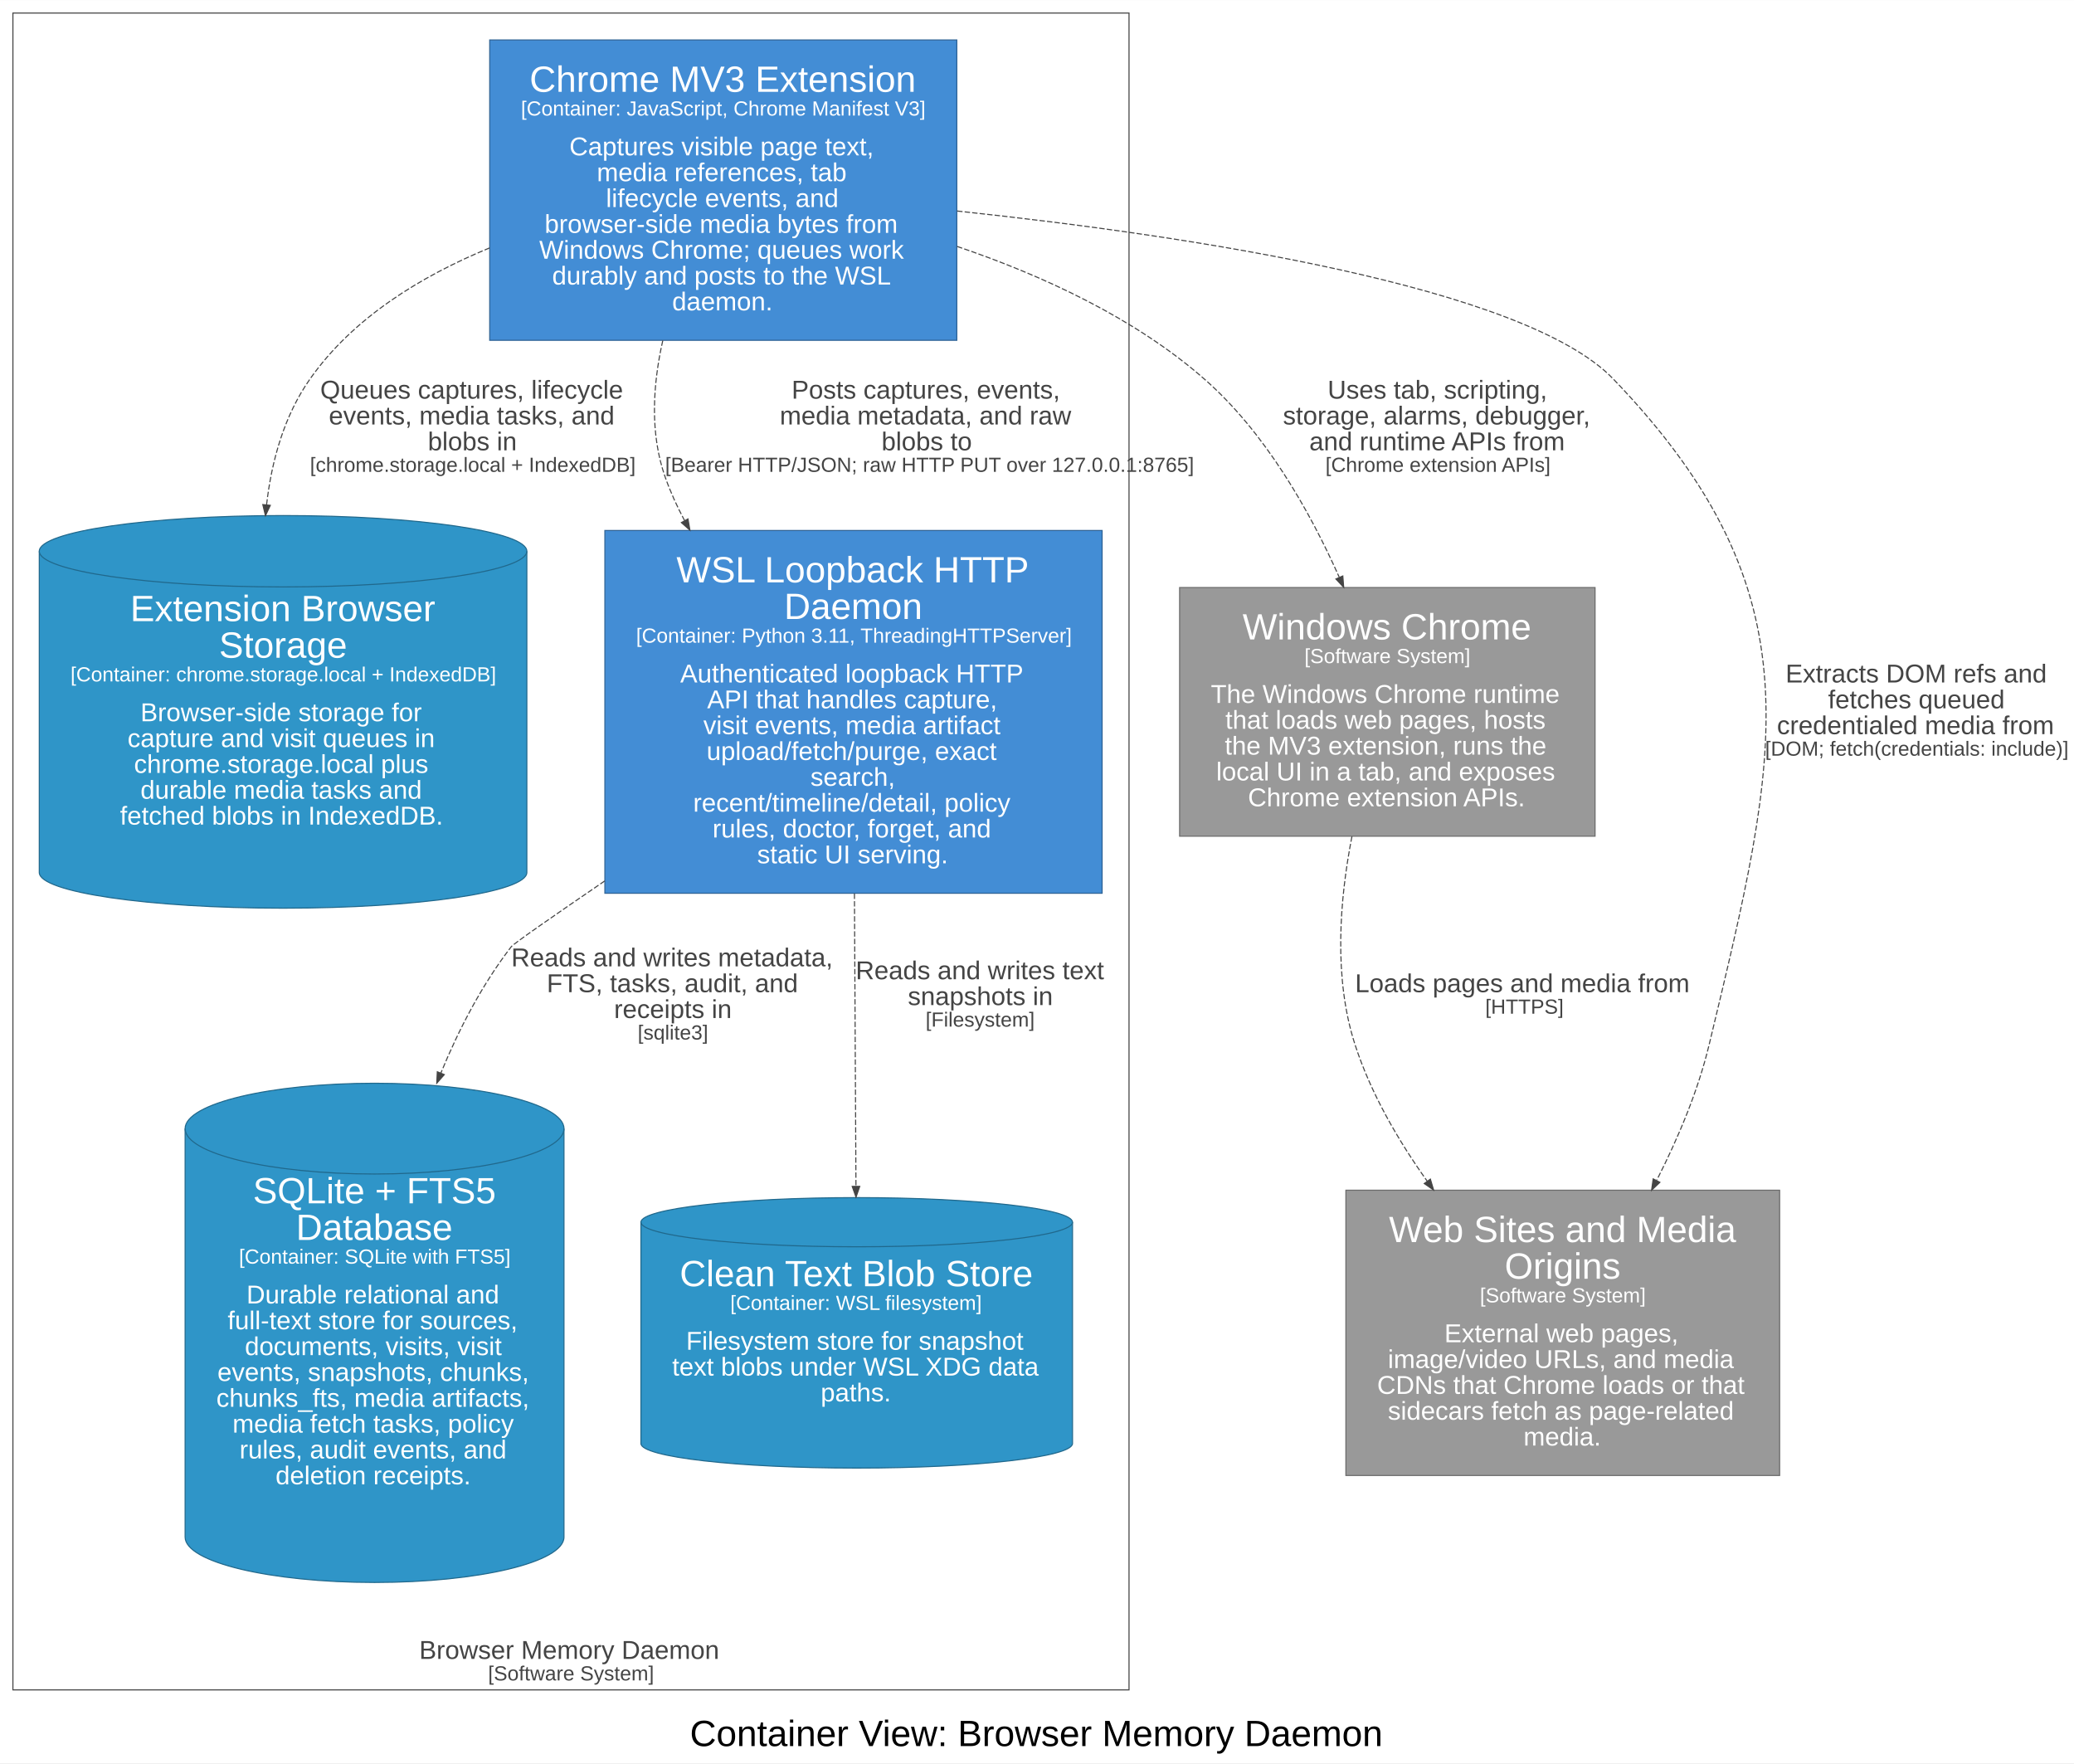
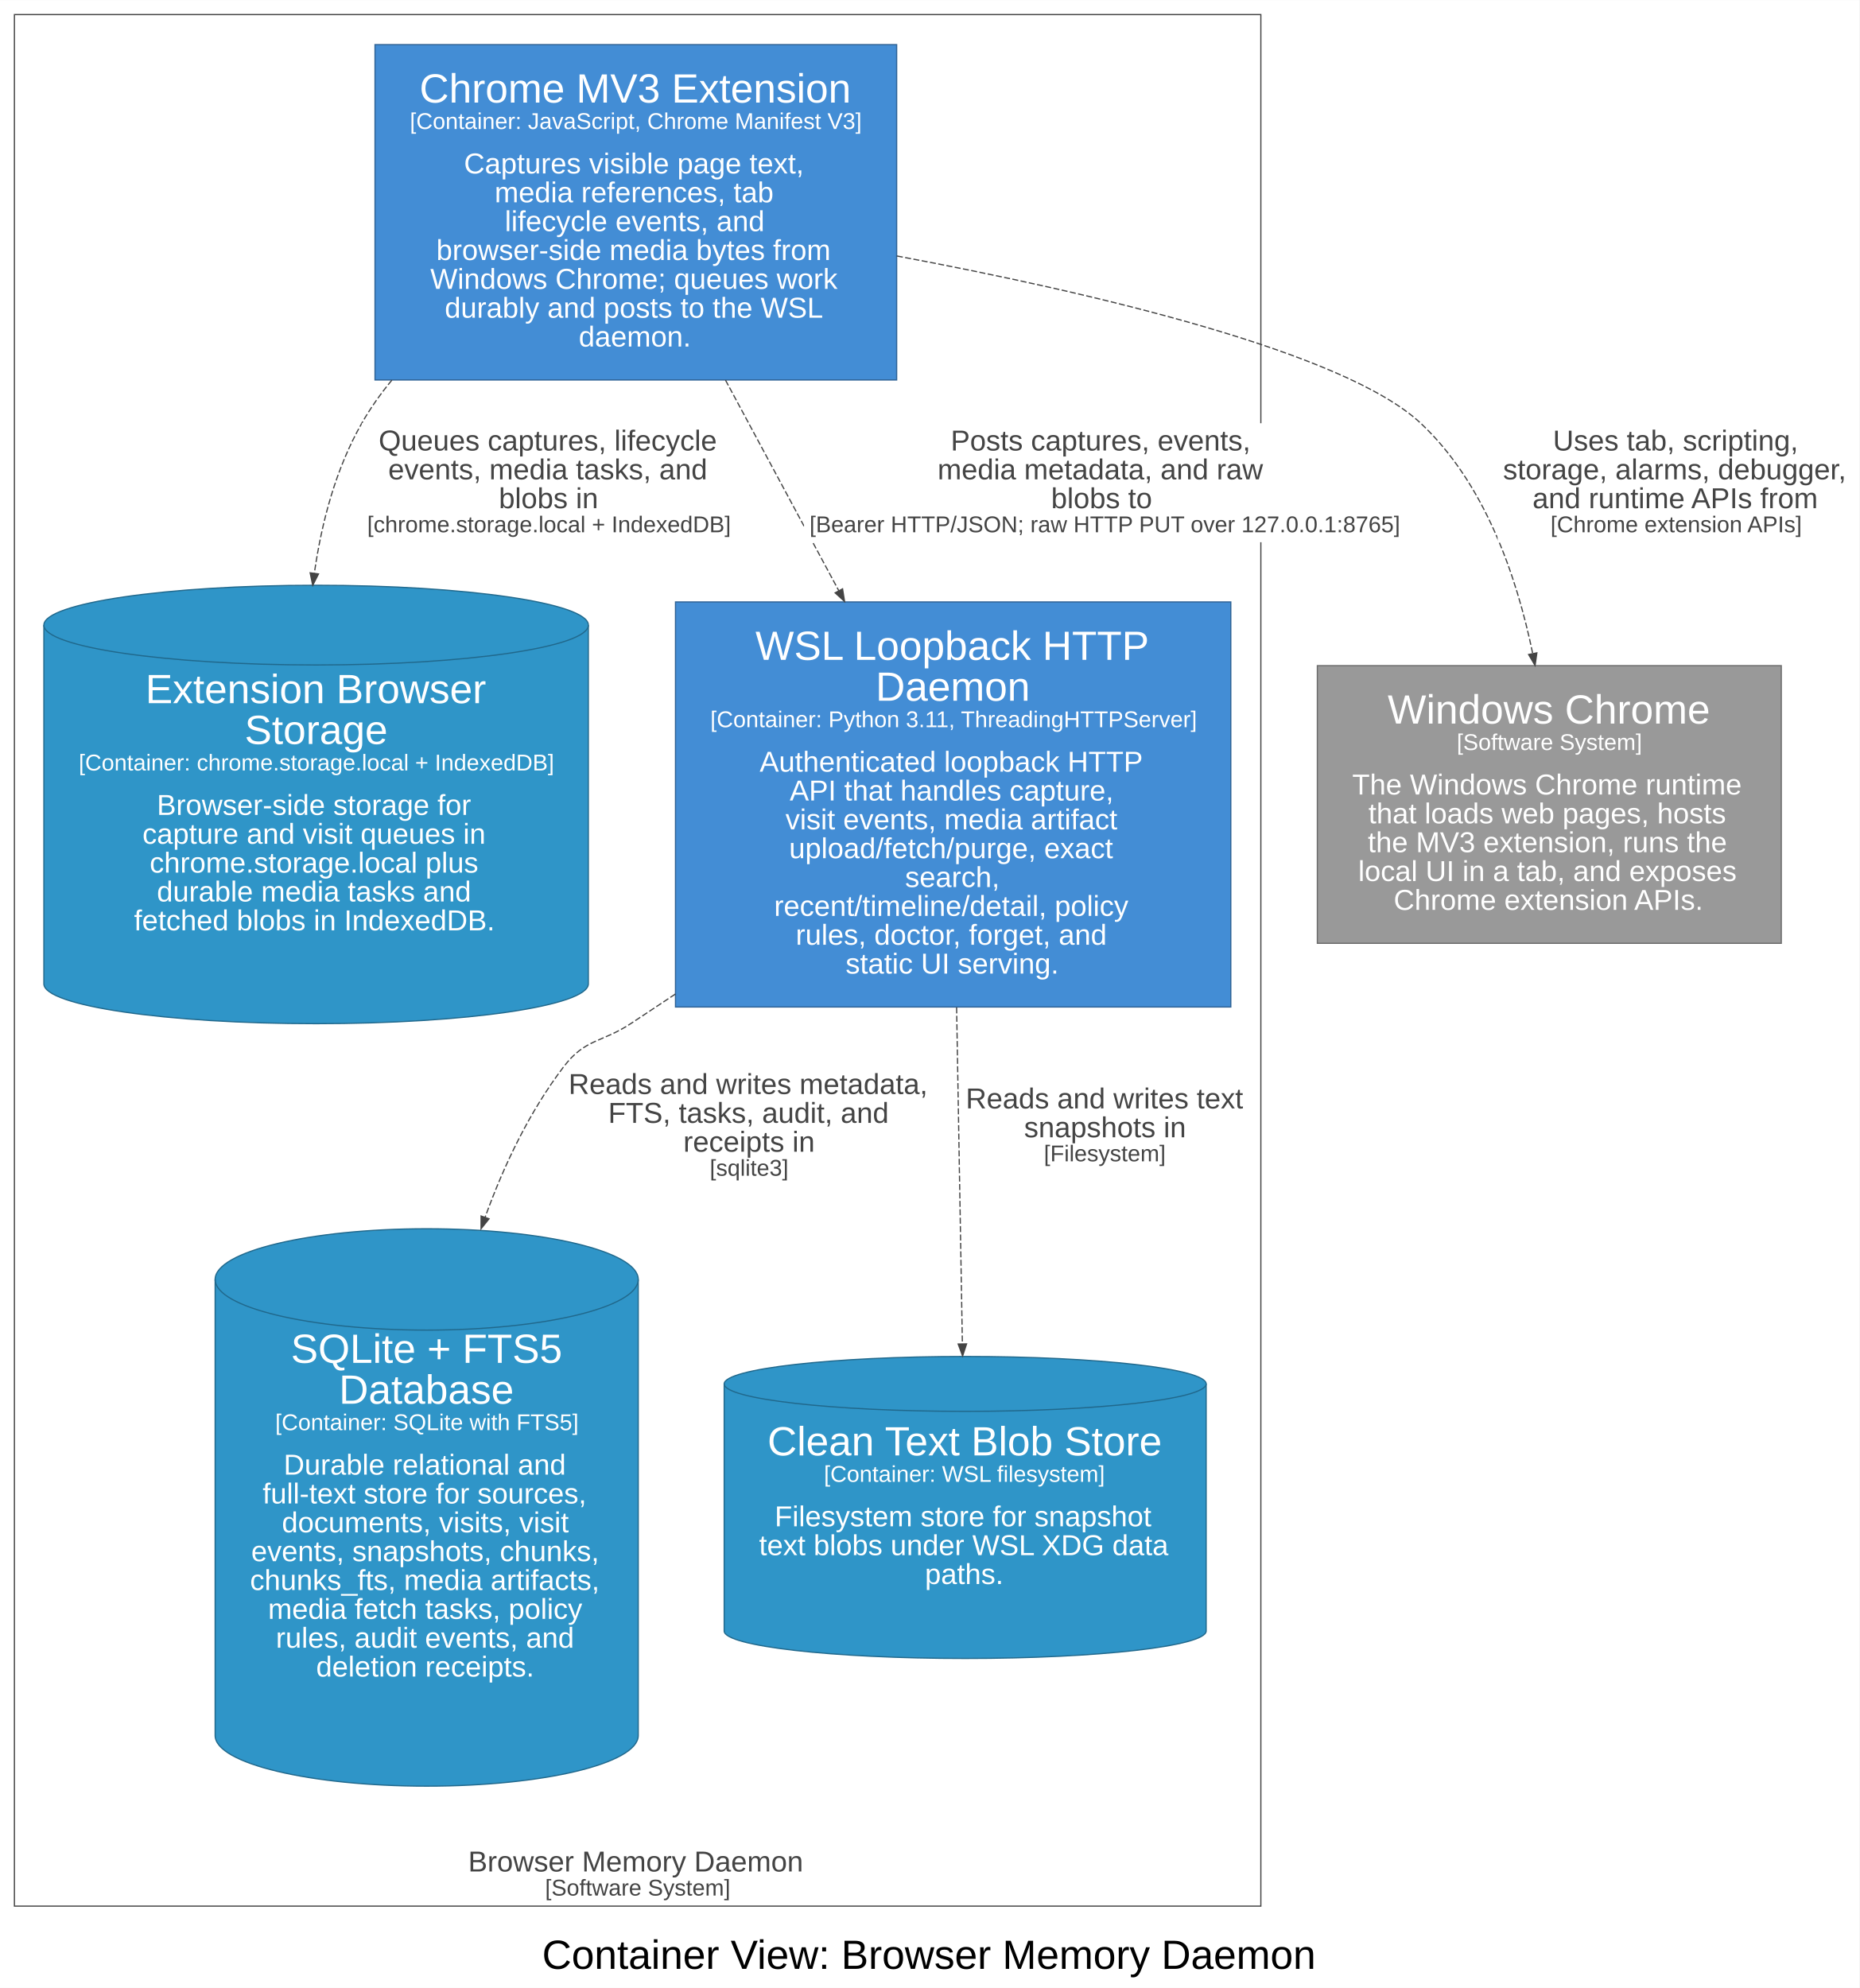
- <svg xmlns="http://www.w3.org/2000/svg" width="1927pt" height="1638pt" viewBox="0.00 0.00 1927.00 1637.75">
-   <g id="graph0" class="graph" transform="scale(1 1) rotate(0) translate(4 1633.75)">
-     <polygon fill="white" stroke="transparent" points="-4,4 -4,-1633.75 1923,-1633.75 1923,4 -4,4" />
-     <text text-anchor="start" x="637" y="-11.8" font-family="Arial" font-size="34.00">Container View: Browser Memory Daemon</text>
+ <svg xmlns="http://www.w3.org/2000/svg" width="1547pt" height="1654pt" viewBox="0.00 0.00 1547.00 1653.75">
+   <g id="graph0" class="graph" transform="scale(1 1) rotate(0) translate(4 1649.75)">
+     <polygon fill="white" stroke="transparent" points="-4,4 -4,-1649.75 1543,-1649.75 1543,4 -4,4" />
+     <text text-anchor="start" x="447" y="-11.8" font-family="Arial" font-size="34.00">Container View: Browser Memory Daemon</text>
    <g id="clust1" class="cluster">
-       <polygon fill="none" stroke="#444444" points="8,-64 8,-1621.75 1045,-1621.75 1045,-64 8,-64" />
+       <polygon fill="none" stroke="#444444" points="8,-64 8,-1637.75 1045,-1637.75 1045,-64 8,-64" />
      <text text-anchor="start" x="385.5" y="-92.8" font-family="Arial" font-size="24.00" fill="#444444">Browser Memory Daemon</text>
      <text text-anchor="start" x="449.5" y="-72.8" font-family="Arial" font-size="19.00" fill="#444444">[Software System]</text>
    </g>
    <g id="2" class="node">
-       <polygon fill="#999999" stroke="#6b6b6b" points="1478,-1088.06 1092,-1088.06 1092,-857.06 1478,-857.06 1478,-1088.06" />
-       <text text-anchor="start" x="1150.5" y="-1039.86" font-family="Arial" font-size="34.00" fill="#ffffff">Windows Chrome</text>
-       <text text-anchor="start" x="1208" y="-1017.86" font-family="Arial" font-size="19.00" fill="#ffffff">[Software System]</text>
-       <text text-anchor="start" x="1121" y="-980.86" font-family="Arial" font-size="24.00" fill="#ffffff">The Windows Chrome runtime</text>
-       <text text-anchor="start" x="1134.5" y="-956.86" font-family="Arial" font-size="24.00" fill="#ffffff">that loads web pages, hosts</text>
-       <text text-anchor="start" x="1134" y="-932.86" font-family="Arial" font-size="24.00" fill="#ffffff">the MV3 extension, runs the</text>
-       <text text-anchor="start" x="1126" y="-908.86" font-family="Arial" font-size="24.00" fill="#ffffff">local UI in a tab, and exposes</text>
-       <text text-anchor="start" x="1155.5" y="-884.86" font-family="Arial" font-size="24.00" fill="#ffffff">Chrome extension APIs.</text>
-     </g>
-     <g id="3" class="node">
-       <polygon fill="#999999" stroke="#6b6b6b" points="1649.5,-528.19 1246.5,-528.19 1246.5,-263.19 1649.5,-263.19 1649.5,-528.19" />
-       <text text-anchor="start" x="1286.5" y="-479.99" font-family="Arial" font-size="34.00" fill="#ffffff">Web Sites and Media</text>
-       <text text-anchor="start" x="1394" y="-445.99" font-family="Arial" font-size="34.00" fill="#ffffff">Origins</text>
-       <text text-anchor="start" x="1371" y="-423.99" font-family="Arial" font-size="19.00" fill="#ffffff">[Software System]</text>
-       <text text-anchor="start" x="1338" y="-386.99" font-family="Arial" font-size="24.00" fill="#ffffff">External web pages,</text>
-       <text text-anchor="start" x="1285.5" y="-362.99" font-family="Arial" font-size="24.00" fill="#ffffff">image/video URLs, and media</text>
-       <text text-anchor="start" x="1275.5" y="-338.99" font-family="Arial" font-size="24.00" fill="#ffffff">CDNs that Chrome loads or that</text>
-       <text text-anchor="start" x="1285.5" y="-314.99" font-family="Arial" font-size="24.00" fill="#ffffff">sidecars fetch as page-related</text>
-       <text text-anchor="start" x="1411.5" y="-290.99" font-family="Arial" font-size="24.00" fill="#ffffff">media.</text>
-     </g>
-     <g id="32" class="edge">
-       <path fill="none" stroke="#444444" stroke-dasharray="5,2" d="M1252.12,-856.83C1240.59,-797.79 1234.92,-725.38 1255,-663.38 1269.51,-618.58 1294.67,-574.99 1322.12,-536.48" />
-       <polygon fill="#444444" stroke="#444444" points="1324.99,-538.49 1328.01,-528.34 1319.31,-534.39 1324.99,-538.49" />
-       <text text-anchor="start" x="1255" y="-712.17" font-family="Arial" font-size="24.00" fill="#444444">Loads pages and media from</text>
-       <text text-anchor="start" x="1376" y="-692.17" font-family="Arial" font-size="19.00" fill="#444444">[HTTPS]</text>
+       <polygon fill="#999999" stroke="#6b6b6b" points="1478,-1096.06 1092,-1096.06 1092,-865.06 1478,-865.06 1478,-1096.06" />
+       <text text-anchor="start" x="1150.5" y="-1047.86" font-family="Arial" font-size="34.00" fill="#ffffff">Windows Chrome</text>
+       <text text-anchor="start" x="1208" y="-1025.86" font-family="Arial" font-size="19.00" fill="#ffffff">[Software System]</text>
+       <text text-anchor="start" x="1121" y="-988.86" font-family="Arial" font-size="24.00" fill="#ffffff">The Windows Chrome runtime</text>
+       <text text-anchor="start" x="1134.5" y="-964.86" font-family="Arial" font-size="24.00" fill="#ffffff">that loads web pages, hosts</text>
+       <text text-anchor="start" x="1134" y="-940.86" font-family="Arial" font-size="24.00" fill="#ffffff">the MV3 extension, runs the</text>
+       <text text-anchor="start" x="1126" y="-916.86" font-family="Arial" font-size="24.00" fill="#ffffff">local UI in a tab, and exposes</text>
+       <text text-anchor="start" x="1155.5" y="-892.86" font-family="Arial" font-size="24.00" fill="#ffffff">Chrome extension APIs.</text>
    </g>
    <g id="13" class="node">
-       <path fill="#2f95c8" stroke="#20688c" d="M485.5,-1121.78C485.5,-1140.08 383.98,-1154.94 259,-1154.94 134.02,-1154.94 32.5,-1140.08 32.5,-1121.78 32.5,-1121.78 32.5,-823.35 32.5,-823.35 32.5,-805.05 134.02,-790.19 259,-790.19 383.98,-790.19 485.5,-805.05 485.5,-823.35 485.5,-823.35 485.5,-1121.78 485.5,-1121.78" />
-       <path fill="none" stroke="#20688c" d="M485.5,-1121.78C485.5,-1103.48 383.98,-1088.62 259,-1088.62 134.02,-1088.62 32.5,-1103.48 32.5,-1121.78" />
-       <text text-anchor="start" x="117" y="-1056.86" font-family="Arial" font-size="34.00" fill="#ffffff">Extension Browser</text>
-       <text text-anchor="start" x="199.5" y="-1022.86" font-family="Arial" font-size="34.00" fill="#ffffff">Storage</text>
-       <text text-anchor="start" x="61.5" y="-1000.86" font-family="Arial" font-size="19.00" fill="#ffffff">[Container: chrome.storage.local + IndexedDB]</text>
-       <text text-anchor="start" x="126.5" y="-963.86" font-family="Arial" font-size="24.00" fill="#ffffff">Browser-side storage for</text>
-       <text text-anchor="start" x="114.5" y="-939.86" font-family="Arial" font-size="24.00" fill="#ffffff">capture and visit queues in</text>
-       <text text-anchor="start" x="120.5" y="-915.86" font-family="Arial" font-size="24.00" fill="#ffffff">chrome.storage.local plus</text>
-       <text text-anchor="start" x="126.5" y="-891.86" font-family="Arial" font-size="24.00" fill="#ffffff">durable media tasks and</text>
-       <text text-anchor="start" x="107.5" y="-867.86" font-family="Arial" font-size="24.00" fill="#ffffff">fetched blobs in IndexedDB.</text>
+       <path fill="#2f95c8" stroke="#20688c" d="M485.5,-1129.78C485.5,-1148.08 383.98,-1162.94 259,-1162.94 134.02,-1162.94 32.5,-1148.08 32.5,-1129.78 32.5,-1129.78 32.5,-831.35 32.5,-831.35 32.5,-813.05 134.02,-798.19 259,-798.19 383.98,-798.19 485.5,-813.05 485.5,-831.35 485.5,-831.35 485.5,-1129.78 485.5,-1129.78" />
+       <path fill="none" stroke="#20688c" d="M485.5,-1129.78C485.5,-1111.48 383.98,-1096.62 259,-1096.62 134.02,-1096.62 32.5,-1111.48 32.5,-1129.78" />
+       <text text-anchor="start" x="117" y="-1064.86" font-family="Arial" font-size="34.00" fill="#ffffff">Extension Browser</text>
+       <text text-anchor="start" x="199.5" y="-1030.86" font-family="Arial" font-size="34.00" fill="#ffffff">Storage</text>
+       <text text-anchor="start" x="61.5" y="-1008.86" font-family="Arial" font-size="19.00" fill="#ffffff">[Container: chrome.storage.local + IndexedDB]</text>
+       <text text-anchor="start" x="126.5" y="-971.86" font-family="Arial" font-size="24.00" fill="#ffffff">Browser-side storage for</text>
+       <text text-anchor="start" x="114.5" y="-947.86" font-family="Arial" font-size="24.00" fill="#ffffff">capture and visit queues in</text>
+       <text text-anchor="start" x="120.5" y="-923.86" font-family="Arial" font-size="24.00" fill="#ffffff">chrome.storage.local plus</text>
+       <text text-anchor="start" x="126.5" y="-899.86" font-family="Arial" font-size="24.00" fill="#ffffff">durable media tasks and</text>
+       <text text-anchor="start" x="107.5" y="-875.86" font-family="Arial" font-size="24.00" fill="#ffffff">fetched blobs in IndexedDB.</text>
    </g>
    <g id="14" class="node">
-       <polygon fill="#438dd5" stroke="#2e6295" points="1020,-1141.06 558,-1141.06 558,-804.06 1020,-804.06 1020,-1141.06" />
-       <text text-anchor="start" x="624.5" y="-1092.86" font-family="Arial" font-size="34.00" fill="#ffffff">WSL Loopback HTTP</text>
-       <text text-anchor="start" x="724.5" y="-1058.86" font-family="Arial" font-size="34.00" fill="#ffffff">Daemon</text>
-       <text text-anchor="start" x="587" y="-1036.86" font-family="Arial" font-size="19.00" fill="#ffffff">[Container: Python 3.11, ThreadingHTTPServer]</text>
-       <text text-anchor="start" x="628" y="-999.86" font-family="Arial" font-size="24.00" fill="#ffffff">Authenticated loopback HTTP</text>
-       <text text-anchor="start" x="653" y="-975.86" font-family="Arial" font-size="24.00" fill="#ffffff">API that handles capture,</text>
-       <text text-anchor="start" x="649.5" y="-951.86" font-family="Arial" font-size="24.00" fill="#ffffff">visit events, media artifact</text>
-       <text text-anchor="start" x="652.5" y="-927.86" font-family="Arial" font-size="24.00" fill="#ffffff">upload/fetch/purge, exact</text>
-       <text text-anchor="start" x="749" y="-903.86" font-family="Arial" font-size="24.00" fill="#ffffff">search,</text>
-       <text text-anchor="start" x="640" y="-879.86" font-family="Arial" font-size="24.00" fill="#ffffff">recent/timeline/detail, policy</text>
-       <text text-anchor="start" x="658" y="-855.86" font-family="Arial" font-size="24.00" fill="#ffffff">rules, doctor, forget, and</text>
-       <text text-anchor="start" x="699.5" y="-831.86" font-family="Arial" font-size="24.00" fill="#ffffff">static UI serving.</text>
+       <polygon fill="#438dd5" stroke="#2e6295" points="1020,-1149.06 558,-1149.06 558,-812.06 1020,-812.06 1020,-1149.06" />
+       <text text-anchor="start" x="624.5" y="-1100.86" font-family="Arial" font-size="34.00" fill="#ffffff">WSL Loopback HTTP</text>
+       <text text-anchor="start" x="724.5" y="-1066.86" font-family="Arial" font-size="34.00" fill="#ffffff">Daemon</text>
+       <text text-anchor="start" x="587" y="-1044.86" font-family="Arial" font-size="19.00" fill="#ffffff">[Container: Python 3.11, ThreadingHTTPServer]</text>
+       <text text-anchor="start" x="628" y="-1007.86" font-family="Arial" font-size="24.00" fill="#ffffff">Authenticated loopback HTTP</text>
+       <text text-anchor="start" x="653" y="-983.86" font-family="Arial" font-size="24.00" fill="#ffffff">API that handles capture,</text>
+       <text text-anchor="start" x="649.5" y="-959.86" font-family="Arial" font-size="24.00" fill="#ffffff">visit events, media artifact</text>
+       <text text-anchor="start" x="652.5" y="-935.86" font-family="Arial" font-size="24.00" fill="#ffffff">upload/fetch/purge, exact</text>
+       <text text-anchor="start" x="749" y="-911.86" font-family="Arial" font-size="24.00" fill="#ffffff">search,</text>
+       <text text-anchor="start" x="640" y="-887.86" font-family="Arial" font-size="24.00" fill="#ffffff">recent/timeline/detail, policy</text>
+       <text text-anchor="start" x="658" y="-863.86" font-family="Arial" font-size="24.00" fill="#ffffff">rules, doctor, forget, and</text>
+       <text text-anchor="start" x="699.5" y="-839.86" font-family="Arial" font-size="24.00" fill="#ffffff">static UI serving.</text>
    </g>
    <g id="27" class="node">
-       <path fill="#2f95c8" stroke="#20688c" d="M520,-585.4C520,-608.67 441.11,-627.56 344,-627.56 246.89,-627.56 168,-608.67 168,-585.4 168,-585.4 168,-205.97 168,-205.97 168,-182.71 246.89,-163.81 344,-163.81 441.11,-163.81 520,-182.71 520,-205.97 520,-205.97 520,-585.4 520,-585.4" />
-       <path fill="none" stroke="#20688c" d="M520,-585.4C520,-562.14 441.11,-543.24 344,-543.24 246.89,-543.24 168,-562.14 168,-585.4" />
-       <text text-anchor="start" x="231" y="-515.99" font-family="Arial" font-size="34.00" fill="#ffffff">SQLite + FTS5</text>
-       <text text-anchor="start" x="271" y="-481.99" font-family="Arial" font-size="34.00" fill="#ffffff">Database</text>
-       <text text-anchor="start" x="218" y="-459.99" font-family="Arial" font-size="19.00" fill="#ffffff">[Container: SQLite with FTS5]</text>
-       <text text-anchor="start" x="225" y="-422.99" font-family="Arial" font-size="24.00" fill="#ffffff">Durable relational and</text>
-       <text text-anchor="start" x="207.5" y="-398.99" font-family="Arial" font-size="24.00" fill="#ffffff">full-text store for sources,</text>
-       <text text-anchor="start" x="223.5" y="-374.99" font-family="Arial" font-size="24.00" fill="#ffffff">documents, visits, visit</text>
-       <text text-anchor="start" x="198" y="-350.99" font-family="Arial" font-size="24.00" fill="#ffffff">events, snapshots, chunks,</text>
-       <text text-anchor="start" x="197" y="-326.99" font-family="Arial" font-size="24.00" fill="#ffffff">chunks_fts, media artifacts,</text>
-       <text text-anchor="start" x="212" y="-302.99" font-family="Arial" font-size="24.00" fill="#ffffff">media fetch tasks, policy</text>
-       <text text-anchor="start" x="218.5" y="-278.99" font-family="Arial" font-size="24.00" fill="#ffffff">rules, audit events, and</text>
-       <text text-anchor="start" x="252" y="-254.99" font-family="Arial" font-size="24.00" fill="#ffffff">deletion receipts.</text>
+       <path fill="#2f95c8" stroke="#20688c" d="M527,-585.4C527,-608.67 448.11,-627.56 351,-627.56 253.89,-627.56 175,-608.67 175,-585.4 175,-585.4 175,-205.97 175,-205.97 175,-182.71 253.89,-163.81 351,-163.81 448.11,-163.81 527,-182.71 527,-205.97 527,-205.97 527,-585.4 527,-585.4" />
+       <path fill="none" stroke="#20688c" d="M527,-585.4C527,-562.14 448.11,-543.24 351,-543.24 253.89,-543.24 175,-562.14 175,-585.4" />
+       <text text-anchor="start" x="238" y="-515.99" font-family="Arial" font-size="34.00" fill="#ffffff">SQLite + FTS5</text>
+       <text text-anchor="start" x="278" y="-481.99" font-family="Arial" font-size="34.00" fill="#ffffff">Database</text>
+       <text text-anchor="start" x="225" y="-459.99" font-family="Arial" font-size="19.00" fill="#ffffff">[Container: SQLite with FTS5]</text>
+       <text text-anchor="start" x="232" y="-422.99" font-family="Arial" font-size="24.00" fill="#ffffff">Durable relational and</text>
+       <text text-anchor="start" x="214.5" y="-398.99" font-family="Arial" font-size="24.00" fill="#ffffff">full-text store for sources,</text>
+       <text text-anchor="start" x="230.5" y="-374.99" font-family="Arial" font-size="24.00" fill="#ffffff">documents, visits, visit</text>
+       <text text-anchor="start" x="205" y="-350.99" font-family="Arial" font-size="24.00" fill="#ffffff">events, snapshots, chunks,</text>
+       <text text-anchor="start" x="204" y="-326.99" font-family="Arial" font-size="24.00" fill="#ffffff">chunks_fts, media artifacts,</text>
+       <text text-anchor="start" x="219" y="-302.99" font-family="Arial" font-size="24.00" fill="#ffffff">media fetch tasks, policy</text>
+       <text text-anchor="start" x="225.5" y="-278.99" font-family="Arial" font-size="24.00" fill="#ffffff">rules, audit events, and</text>
+       <text text-anchor="start" x="259" y="-254.99" font-family="Arial" font-size="24.00" fill="#ffffff">deletion receipts.</text>
    </g>
    <g id="43" class="edge">
-       <path fill="none" stroke="#444444" stroke-dasharray="5,2" d="M557.87,-815.49C510.01,-782.81 473.2,-757.23 471,-754.38 444.18,-719.55 422.71,-678.59 405.63,-637.06" />
-       <polygon fill="#444444" stroke="#444444" points="408.81,-635.59 401.82,-627.62 402.32,-638.21 408.81,-635.59" />
-       <text text-anchor="start" x="471" y="-736.17" font-family="Arial" font-size="24.00" fill="#444444">Reads and writes metadata,</text>
-       <text text-anchor="start" x="504" y="-712.17" font-family="Arial" font-size="24.00" fill="#444444">FTS, tasks, audit, and</text>
-       <text text-anchor="start" x="566.5" y="-688.17" font-family="Arial" font-size="24.00" fill="#444444">receipts in</text>
-       <text text-anchor="start" x="588.5" y="-668.17" font-family="Arial" font-size="19.00" fill="#444444">[sqlite3]</text>
+       <path fill="none" stroke="#444444" stroke-dasharray="5,2" d="M557.89,-822.83C545.43,-814.53 533.07,-806.34 521,-798.38 496.3,-782.09 482.93,-785.91 465,-762.38 436.88,-725.45 415.63,-681.49 399.57,-637.06" />
+       <polygon fill="#444444" stroke="#444444" points="402.86,-635.84 396.23,-627.57 396.25,-638.17 402.86,-635.84" />
+       <polygon fill="white" stroke="transparent" points="465,-663.38 465,-762.38 775,-762.38 775,-663.38 465,-663.38" />
+       <text text-anchor="start" x="469" y="-739.67" font-family="Arial" font-size="24.00" fill="#444444">Reads and writes metadata,</text>
+       <text text-anchor="start" x="502" y="-715.67" font-family="Arial" font-size="24.00" fill="#444444">FTS, tasks, audit, and</text>
+       <text text-anchor="start" x="564.5" y="-691.67" font-family="Arial" font-size="24.00" fill="#444444">receipts in</text>
+       <text text-anchor="start" x="586.5" y="-671.67" font-family="Arial" font-size="19.00" fill="#444444">[sqlite3]</text>
    </g>
    <g id="28" class="node">
-       <path fill="#2f95c8" stroke="#20688c" d="M992.5,-498.47C992.5,-511.08 902.63,-521.31 792,-521.31 681.37,-521.31 591.5,-511.08 591.5,-498.47 591.5,-498.47 591.5,-292.9 591.5,-292.9 591.5,-280.3 681.37,-270.06 792,-270.06 902.63,-270.06 992.5,-280.3 992.5,-292.9 992.5,-292.9 992.5,-498.47 992.5,-498.47" />
-       <path fill="none" stroke="#20688c" d="M992.5,-498.47C992.5,-485.87 902.63,-475.63 792,-475.63 681.37,-475.63 591.5,-485.87 591.5,-498.47" />
-       <text text-anchor="start" x="627.5" y="-438.99" font-family="Arial" font-size="34.00" fill="#ffffff">Clean Text Blob Store</text>
-       <text text-anchor="start" x="674.5" y="-416.99" font-family="Arial" font-size="19.00" fill="#ffffff">[Container: WSL filesystem]</text>
-       <text text-anchor="start" x="633.5" y="-379.99" font-family="Arial" font-size="24.00" fill="#ffffff">Filesystem store for snapshot</text>
-       <text text-anchor="start" x="620.5" y="-355.99" font-family="Arial" font-size="24.00" fill="#ffffff">text blobs under WSL XDG data</text>
-       <text text-anchor="start" x="758.5" y="-331.99" font-family="Arial" font-size="24.00" fill="#ffffff">paths.</text>
+       <path fill="#2f95c8" stroke="#20688c" d="M999.5,-498.47C999.5,-511.08 909.63,-521.31 799,-521.31 688.37,-521.31 598.5,-511.08 598.5,-498.47 598.5,-498.47 598.5,-292.9 598.5,-292.9 598.5,-280.3 688.37,-270.06 799,-270.06 909.63,-270.06 999.5,-280.3 999.5,-292.9 999.5,-292.9 999.5,-498.47 999.5,-498.47" />
+       <path fill="none" stroke="#20688c" d="M999.5,-498.47C999.5,-485.87 909.63,-475.63 799,-475.63 688.37,-475.63 598.5,-485.87 598.5,-498.47" />
+       <text text-anchor="start" x="634.5" y="-438.99" font-family="Arial" font-size="34.00" fill="#ffffff">Clean Text Blob Store</text>
+       <text text-anchor="start" x="681.5" y="-416.99" font-family="Arial" font-size="19.00" fill="#ffffff">[Container: WSL filesystem]</text>
+       <text text-anchor="start" x="640.5" y="-379.99" font-family="Arial" font-size="24.00" fill="#ffffff">Filesystem store for snapshot</text>
+       <text text-anchor="start" x="627.5" y="-355.99" font-family="Arial" font-size="24.00" fill="#ffffff">text blobs under WSL XDG data</text>
+       <text text-anchor="start" x="765.5" y="-331.99" font-family="Arial" font-size="24.00" fill="#ffffff">paths.</text>
    </g>
    <g id="44" class="edge">
-       <path fill="none" stroke="#444444" stroke-dasharray="5,2" d="M789.88,-803.74C790.33,-717.29 790.87,-613.28 791.29,-532.03" />
-       <polygon fill="#444444" stroke="#444444" points="794.8,-531.76 791.35,-521.74 787.8,-531.72 794.8,-531.76" />
-       <text text-anchor="start" x="791" y="-724.17" font-family="Arial" font-size="24.00" fill="#444444">Reads and writes text</text>
-       <text text-anchor="start" x="839.5" y="-700.17" font-family="Arial" font-size="24.00" fill="#444444">snapshots in</text>
-       <text text-anchor="start" x="856" y="-680.17" font-family="Arial" font-size="19.00" fill="#444444">[Filesystem]</text>
+       <path fill="none" stroke="#444444" stroke-dasharray="5,2" d="M791.88,-811.75C793.4,-722.88 795.25,-615.18 796.68,-531.76" />
+       <polygon fill="#444444" stroke="#444444" points="800.18,-531.77 796.86,-521.71 793.18,-531.65 800.18,-531.77" />
+       <polygon fill="white" stroke="transparent" points="795,-675.38 795,-750.38 1036,-750.38 1036,-675.38 795,-675.38" />
+       <text text-anchor="start" x="799.5" y="-727.67" font-family="Arial" font-size="24.00" fill="#444444">Reads and writes text</text>
+       <text text-anchor="start" x="848" y="-703.67" font-family="Arial" font-size="24.00" fill="#444444">snapshots in</text>
+       <text text-anchor="start" x="864.5" y="-683.67" font-family="Arial" font-size="19.00" fill="#444444">[Filesystem]</text>
    </g>
    <g id="5" class="node">
-       <polygon fill="#438dd5" stroke="#2e6295" points="885,-1596.75 451,-1596.75 451,-1317.75 885,-1317.75 885,-1596.75" />
-       <text text-anchor="start" x="488" y="-1548.55" font-family="Arial" font-size="34.00" fill="#ffffff">Chrome MV3 Extension</text>
-       <text text-anchor="start" x="480" y="-1526.55" font-family="Arial" font-size="19.00" fill="#ffffff">[Container: JavaScript, Chrome Manifest V3]</text>
-       <text text-anchor="start" x="525" y="-1489.55" font-family="Arial" font-size="24.00" fill="#ffffff">Captures visible page text,</text>
-       <text text-anchor="start" x="550.5" y="-1465.55" font-family="Arial" font-size="24.00" fill="#ffffff">media references, tab</text>
-       <text text-anchor="start" x="559" y="-1441.55" font-family="Arial" font-size="24.00" fill="#ffffff">lifecycle events, and</text>
-       <text text-anchor="start" x="502" y="-1417.55" font-family="Arial" font-size="24.00" fill="#ffffff">browser-side media bytes from</text>
-       <text text-anchor="start" x="497" y="-1393.55" font-family="Arial" font-size="24.00" fill="#ffffff">Windows Chrome; queues work</text>
-       <text text-anchor="start" x="509" y="-1369.55" font-family="Arial" font-size="24.00" fill="#ffffff">durably and posts to the WSL</text>
-       <text text-anchor="start" x="620.5" y="-1345.55" font-family="Arial" font-size="24.00" fill="#ffffff">daemon.</text>
+       <polygon fill="#438dd5" stroke="#2e6295" points="742,-1612.75 308,-1612.75 308,-1333.75 742,-1333.75 742,-1612.75" />
+       <text text-anchor="start" x="345" y="-1564.55" font-family="Arial" font-size="34.00" fill="#ffffff">Chrome MV3 Extension</text>
+       <text text-anchor="start" x="337" y="-1542.55" font-family="Arial" font-size="19.00" fill="#ffffff">[Container: JavaScript, Chrome Manifest V3]</text>
+       <text text-anchor="start" x="382" y="-1505.55" font-family="Arial" font-size="24.00" fill="#ffffff">Captures visible page text,</text>
+       <text text-anchor="start" x="407.5" y="-1481.55" font-family="Arial" font-size="24.00" fill="#ffffff">media references, tab</text>
+       <text text-anchor="start" x="416" y="-1457.55" font-family="Arial" font-size="24.00" fill="#ffffff">lifecycle events, and</text>
+       <text text-anchor="start" x="359" y="-1433.55" font-family="Arial" font-size="24.00" fill="#ffffff">browser-side media bytes from</text>
+       <text text-anchor="start" x="354" y="-1409.55" font-family="Arial" font-size="24.00" fill="#ffffff">Windows Chrome; queues work</text>
+       <text text-anchor="start" x="366" y="-1385.55" font-family="Arial" font-size="24.00" fill="#ffffff">durably and posts to the WSL</text>
+       <text text-anchor="start" x="477.5" y="-1361.55" font-family="Arial" font-size="24.00" fill="#ffffff">daemon.</text>
    </g>
    <g id="35" class="edge">
-       <path fill="none" stroke="#444444" stroke-dasharray="5,2" d="M885.27,-1404.94C964.25,-1378.16 1049.99,-1338.71 1115,-1281.75 1171.18,-1232.53 1212.46,-1160.06 1240.27,-1097.76" />
-       <polygon fill="#444444" stroke="#444444" points="1243.63,-1098.81 1244.45,-1088.25 1237.22,-1096 1243.63,-1098.81" />
-       <text text-anchor="start" x="1229.5" y="-1263.55" font-family="Arial" font-size="24.00" fill="#444444">Uses tab, scripting,</text>
-       <text text-anchor="start" x="1188" y="-1239.55" font-family="Arial" font-size="24.00" fill="#444444">storage, alarms, debugger,</text>
-       <text text-anchor="start" x="1212.5" y="-1215.55" font-family="Arial" font-size="24.00" fill="#444444">and runtime APIs from</text>
-       <text text-anchor="start" x="1227.5" y="-1195.55" font-family="Arial" font-size="19.00" fill="#444444">[Chrome extension APIs]</text>
-     </g>
-     <g id="36" class="edge">
-       <path fill="none" stroke="#444444" stroke-dasharray="5,2" d="M885.33,-1437.84C1101.47,-1414.88 1412.43,-1367.76 1495,-1281.75 1687.3,-1081.45 1648.87,-933.36 1584,-663.38 1573.72,-620.57 1555.35,-576.89 1535.37,-537.6" />
-       <polygon fill="#444444" stroke="#444444" points="1538.23,-535.52 1530.54,-528.24 1532.01,-538.73 1538.23,-535.52" />
-       <text text-anchor="start" x="1655" y="-999.86" font-family="Arial" font-size="24.00" fill="#444444">Extracts DOM refs and</text>
-       <text text-anchor="start" x="1694.5" y="-975.86" font-family="Arial" font-size="24.00" fill="#444444">fetches queued</text>
-       <text text-anchor="start" x="1647" y="-951.86" font-family="Arial" font-size="24.00" fill="#444444">credentialed media from</text>
-       <text text-anchor="start" x="1636" y="-931.86" font-family="Arial" font-size="19.00" fill="#444444">[DOM; fetch(credentials: include)]</text>
+       <path fill="none" stroke="#444444" stroke-dasharray="5,2" d="M742.18,-1436.9C906.63,-1406.08 1114.68,-1357.07 1178,-1297.75 1230.9,-1248.19 1257.65,-1171.58 1271.17,-1106.18" />
+       <polygon fill="#444444" stroke="#444444" points="1274.64,-1106.7 1273.15,-1096.21 1267.77,-1105.33 1274.64,-1106.7" />
+       <polygon fill="white" stroke="transparent" points="1242,-1198.75 1242,-1297.75 1539,-1297.75 1539,-1198.75 1242,-1198.75" />
+       <text text-anchor="start" x="1288" y="-1275.05" font-family="Arial" font-size="24.00" fill="#444444">Uses tab, scripting,</text>
+       <text text-anchor="start" x="1246.5" y="-1251.05" font-family="Arial" font-size="24.00" fill="#444444">storage, alarms, debugger,</text>
+       <text text-anchor="start" x="1271" y="-1227.05" font-family="Arial" font-size="24.00" fill="#444444">and runtime APIs from</text>
+       <text text-anchor="start" x="1286" y="-1207.05" font-family="Arial" font-size="19.00" fill="#444444">[Chrome extension APIs]</text>
    </g>
    <g id="37" class="edge">
-       <path fill="none" stroke="#444444" stroke-dasharray="5,2" d="M450.86,-1403.54C387.19,-1377.37 324,-1338.67 284,-1281.75 260.14,-1247.8 248.41,-1206.25 243.66,-1164.79" />
-       <polygon fill="#444444" stroke="#444444" points="247.14,-1164.42 242.65,-1154.82 240.18,-1165.13 247.14,-1164.42" />
-       <text text-anchor="start" x="293.5" y="-1263.55" font-family="Arial" font-size="24.00" fill="#444444">Queues captures, lifecycle</text>
-       <text text-anchor="start" x="301.5" y="-1239.55" font-family="Arial" font-size="24.00" fill="#444444">events, media tasks, and</text>
-       <text text-anchor="start" x="393.5" y="-1215.55" font-family="Arial" font-size="24.00" fill="#444444">blobs in</text>
-       <text text-anchor="start" x="284" y="-1195.55" font-family="Arial" font-size="19.00" fill="#444444">[chrome.storage.local + IndexedDB]</text>
+       <path fill="none" stroke="#444444" stroke-dasharray="5,2" d="M322.01,-1333.58C312.63,-1322.25 304.16,-1310.3 297,-1297.75 275.58,-1260.22 263.7,-1216.13 257.53,-1172.99" />
+       <polygon fill="#444444" stroke="#444444" points="260.98,-1172.37 256.19,-1162.92 254.04,-1173.3 260.98,-1172.37" />
+       <polygon fill="white" stroke="transparent" points="297,-1198.75 297,-1297.75 608,-1297.75 608,-1198.75 297,-1198.75" />
+       <text text-anchor="start" x="311" y="-1275.05" font-family="Arial" font-size="24.00" fill="#444444">Queues captures, lifecycle</text>
+       <text text-anchor="start" x="319" y="-1251.05" font-family="Arial" font-size="24.00" fill="#444444">events, media tasks, and</text>
+       <text text-anchor="start" x="411" y="-1227.05" font-family="Arial" font-size="24.00" fill="#444444">blobs in</text>
+       <text text-anchor="start" x="301.5" y="-1207.05" font-family="Arial" font-size="19.00" fill="#444444">[chrome.storage.local + IndexedDB]</text>
    </g>
    <g id="38" class="edge">
-       <path fill="none" stroke="#444444" stroke-dasharray="5,2" d="M611.8,-1317.51C602.45,-1276.08 599.8,-1231.01 614,-1190.75 618.84,-1177.02 624.96,-1163.52 631.99,-1150.39" />
-       <polygon fill="#444444" stroke="#444444" points="635.21,-1151.8 637,-1141.36 629.09,-1148.41 635.21,-1151.8" />
-       <text text-anchor="start" x="731.5" y="-1263.55" font-family="Arial" font-size="24.00" fill="#444444">Posts captures, events,</text>
-       <text text-anchor="start" x="720.5" y="-1239.55" font-family="Arial" font-size="24.00" fill="#444444">media metadata, and raw</text>
-       <text text-anchor="start" x="815" y="-1215.55" font-family="Arial" font-size="24.00" fill="#444444">blobs to</text>
-       <text text-anchor="start" x="614" y="-1195.55" font-family="Arial" font-size="19.00" fill="#444444">[Bearer HTTP/JSON; raw HTTP PUT over 127.0.0.1:8765]</text>
+       <path fill="none" stroke="#444444" stroke-dasharray="5,2" d="M599.59,-1333.61C628.89,-1279.15 662.87,-1215.99 693.9,-1158.33" />
+       <polygon fill="#444444" stroke="#444444" points="696.99,-1159.96 698.65,-1149.49 690.83,-1156.64 696.99,-1159.96" />
+       <polygon fill="white" stroke="transparent" points="665,-1198.75 665,-1297.75 1160,-1297.75 1160,-1198.75 665,-1198.75" />
+       <text text-anchor="start" x="787" y="-1275.05" font-family="Arial" font-size="24.00" fill="#444444">Posts captures, events,</text>
+       <text text-anchor="start" x="776" y="-1251.05" font-family="Arial" font-size="24.00" fill="#444444">media metadata, and raw</text>
+       <text text-anchor="start" x="870.5" y="-1227.05" font-family="Arial" font-size="24.00" fill="#444444">blobs to</text>
+       <text text-anchor="start" x="669.5" y="-1207.05" font-family="Arial" font-size="19.00" fill="#444444">[Bearer HTTP/JSON; raw HTTP PUT over 127.0.0.1:8765]</text>
    </g>
  </g>
</svg>
